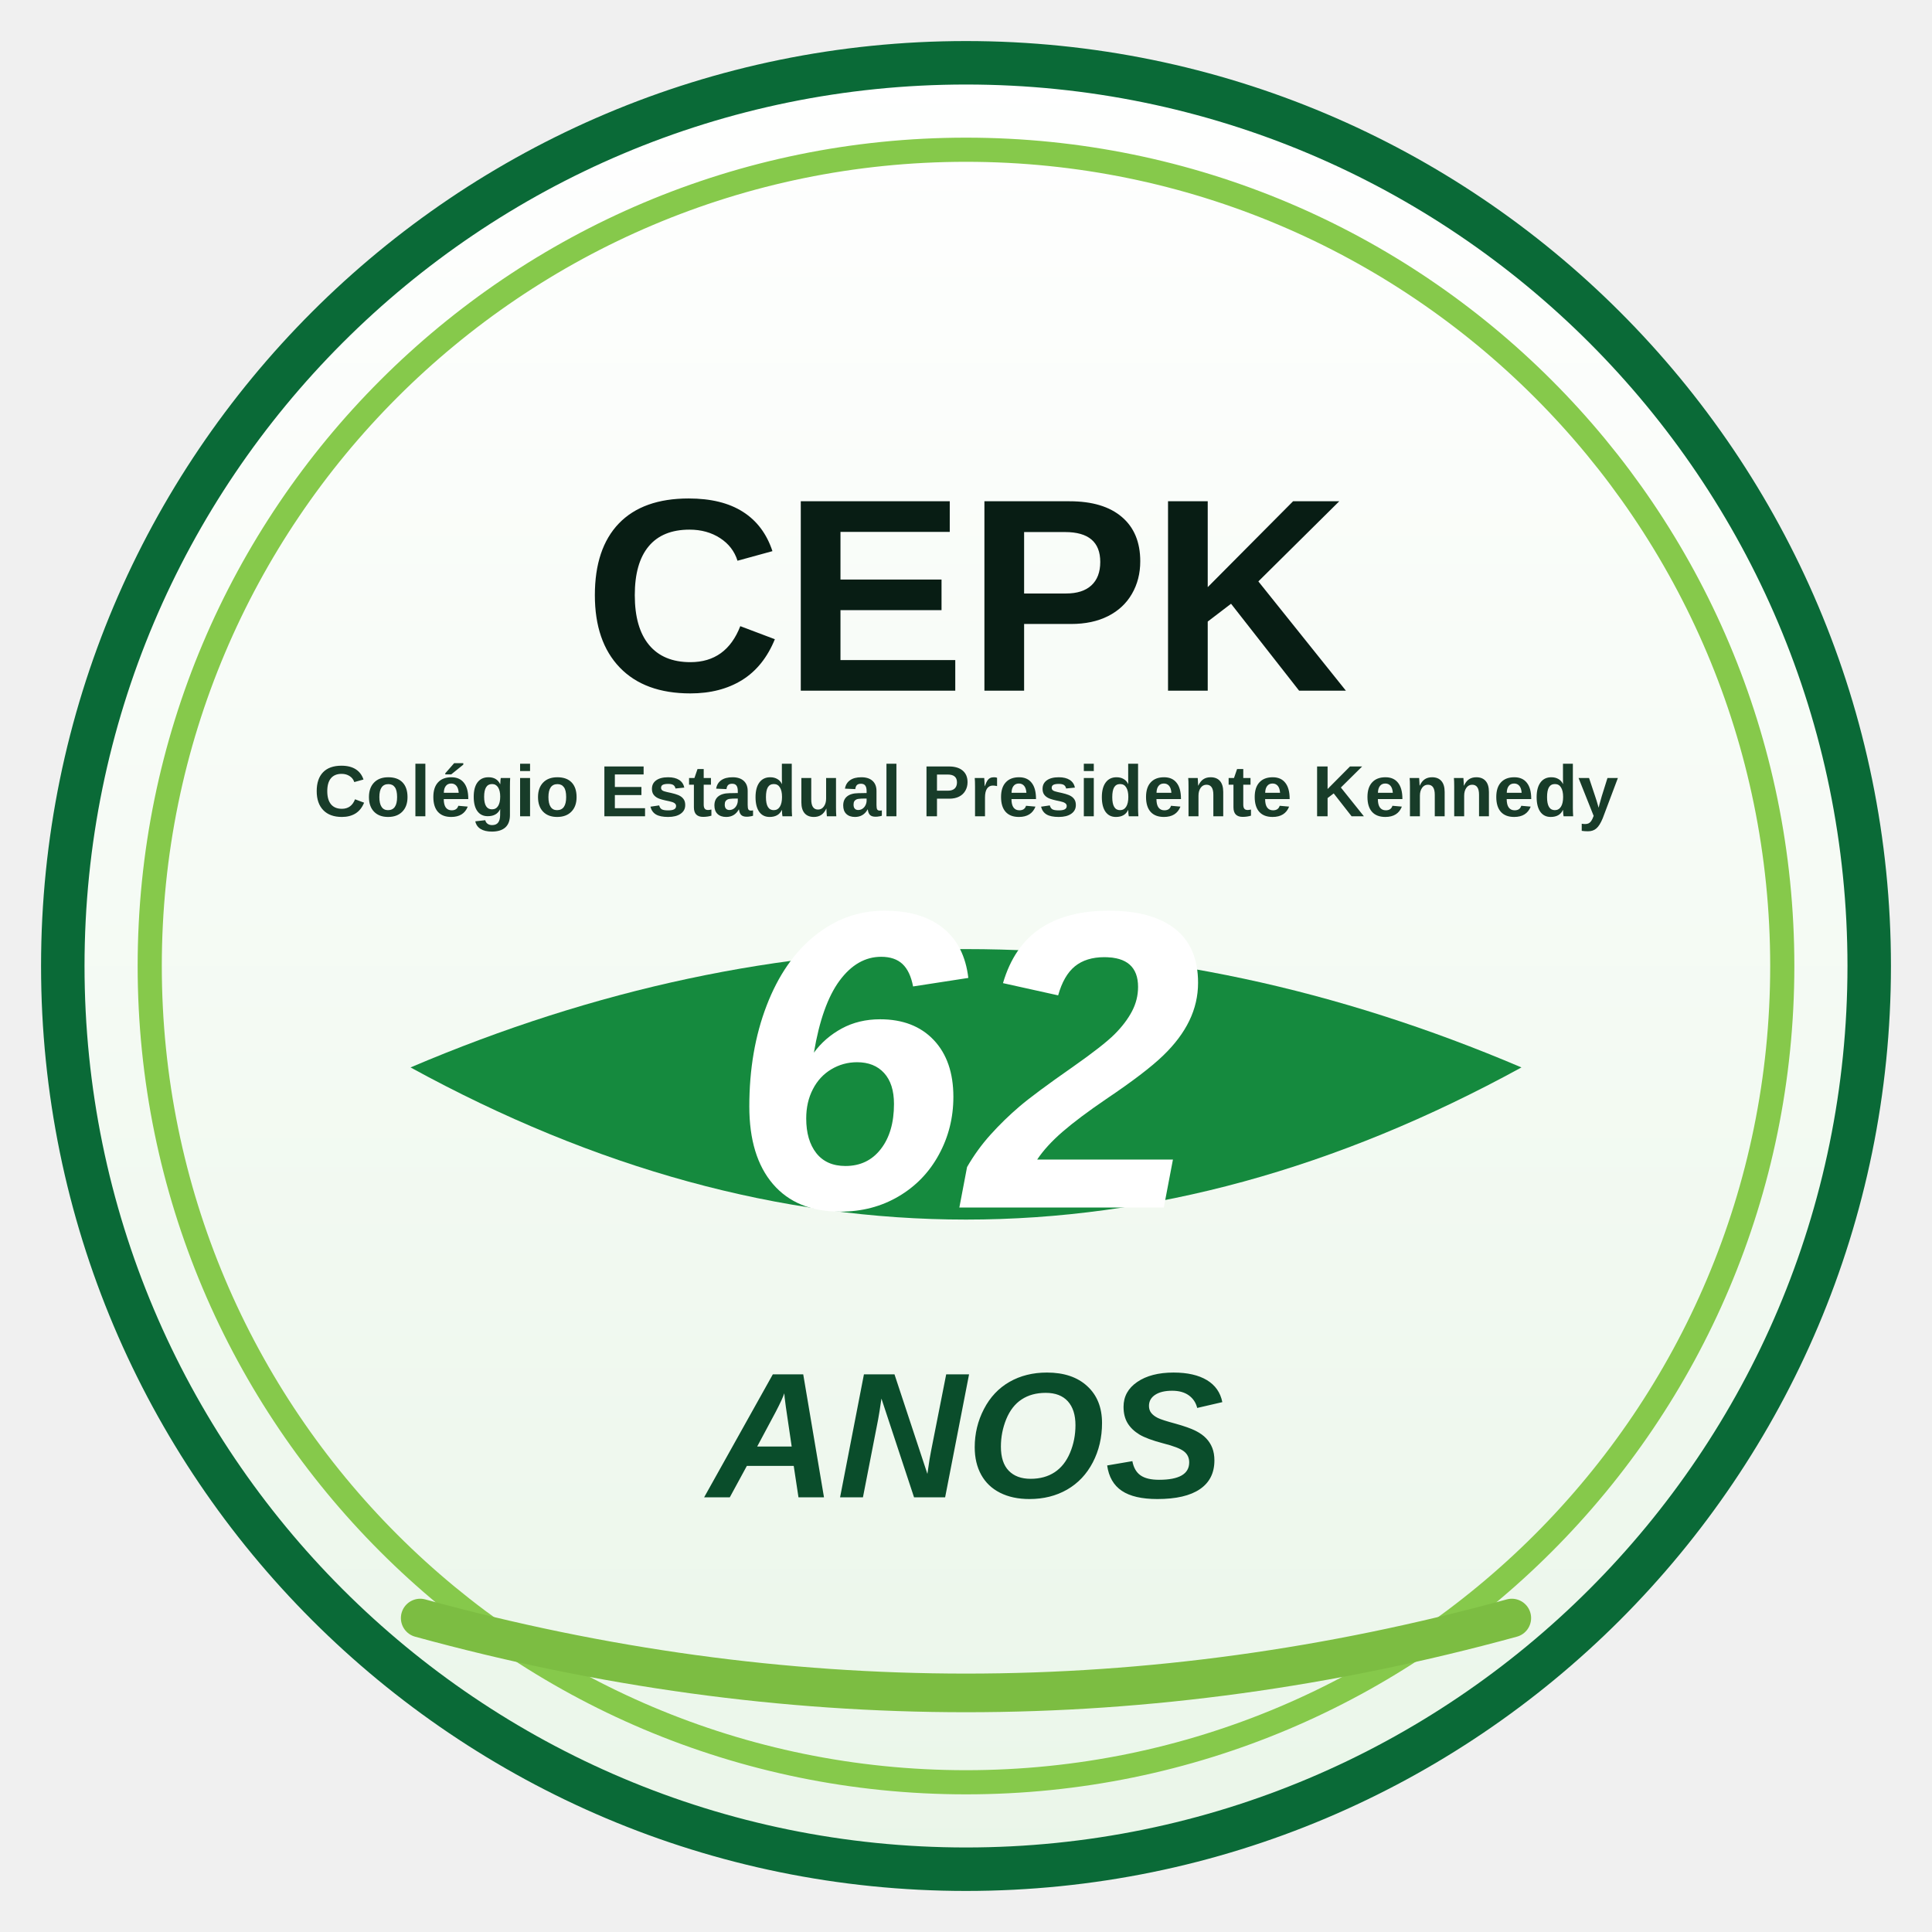
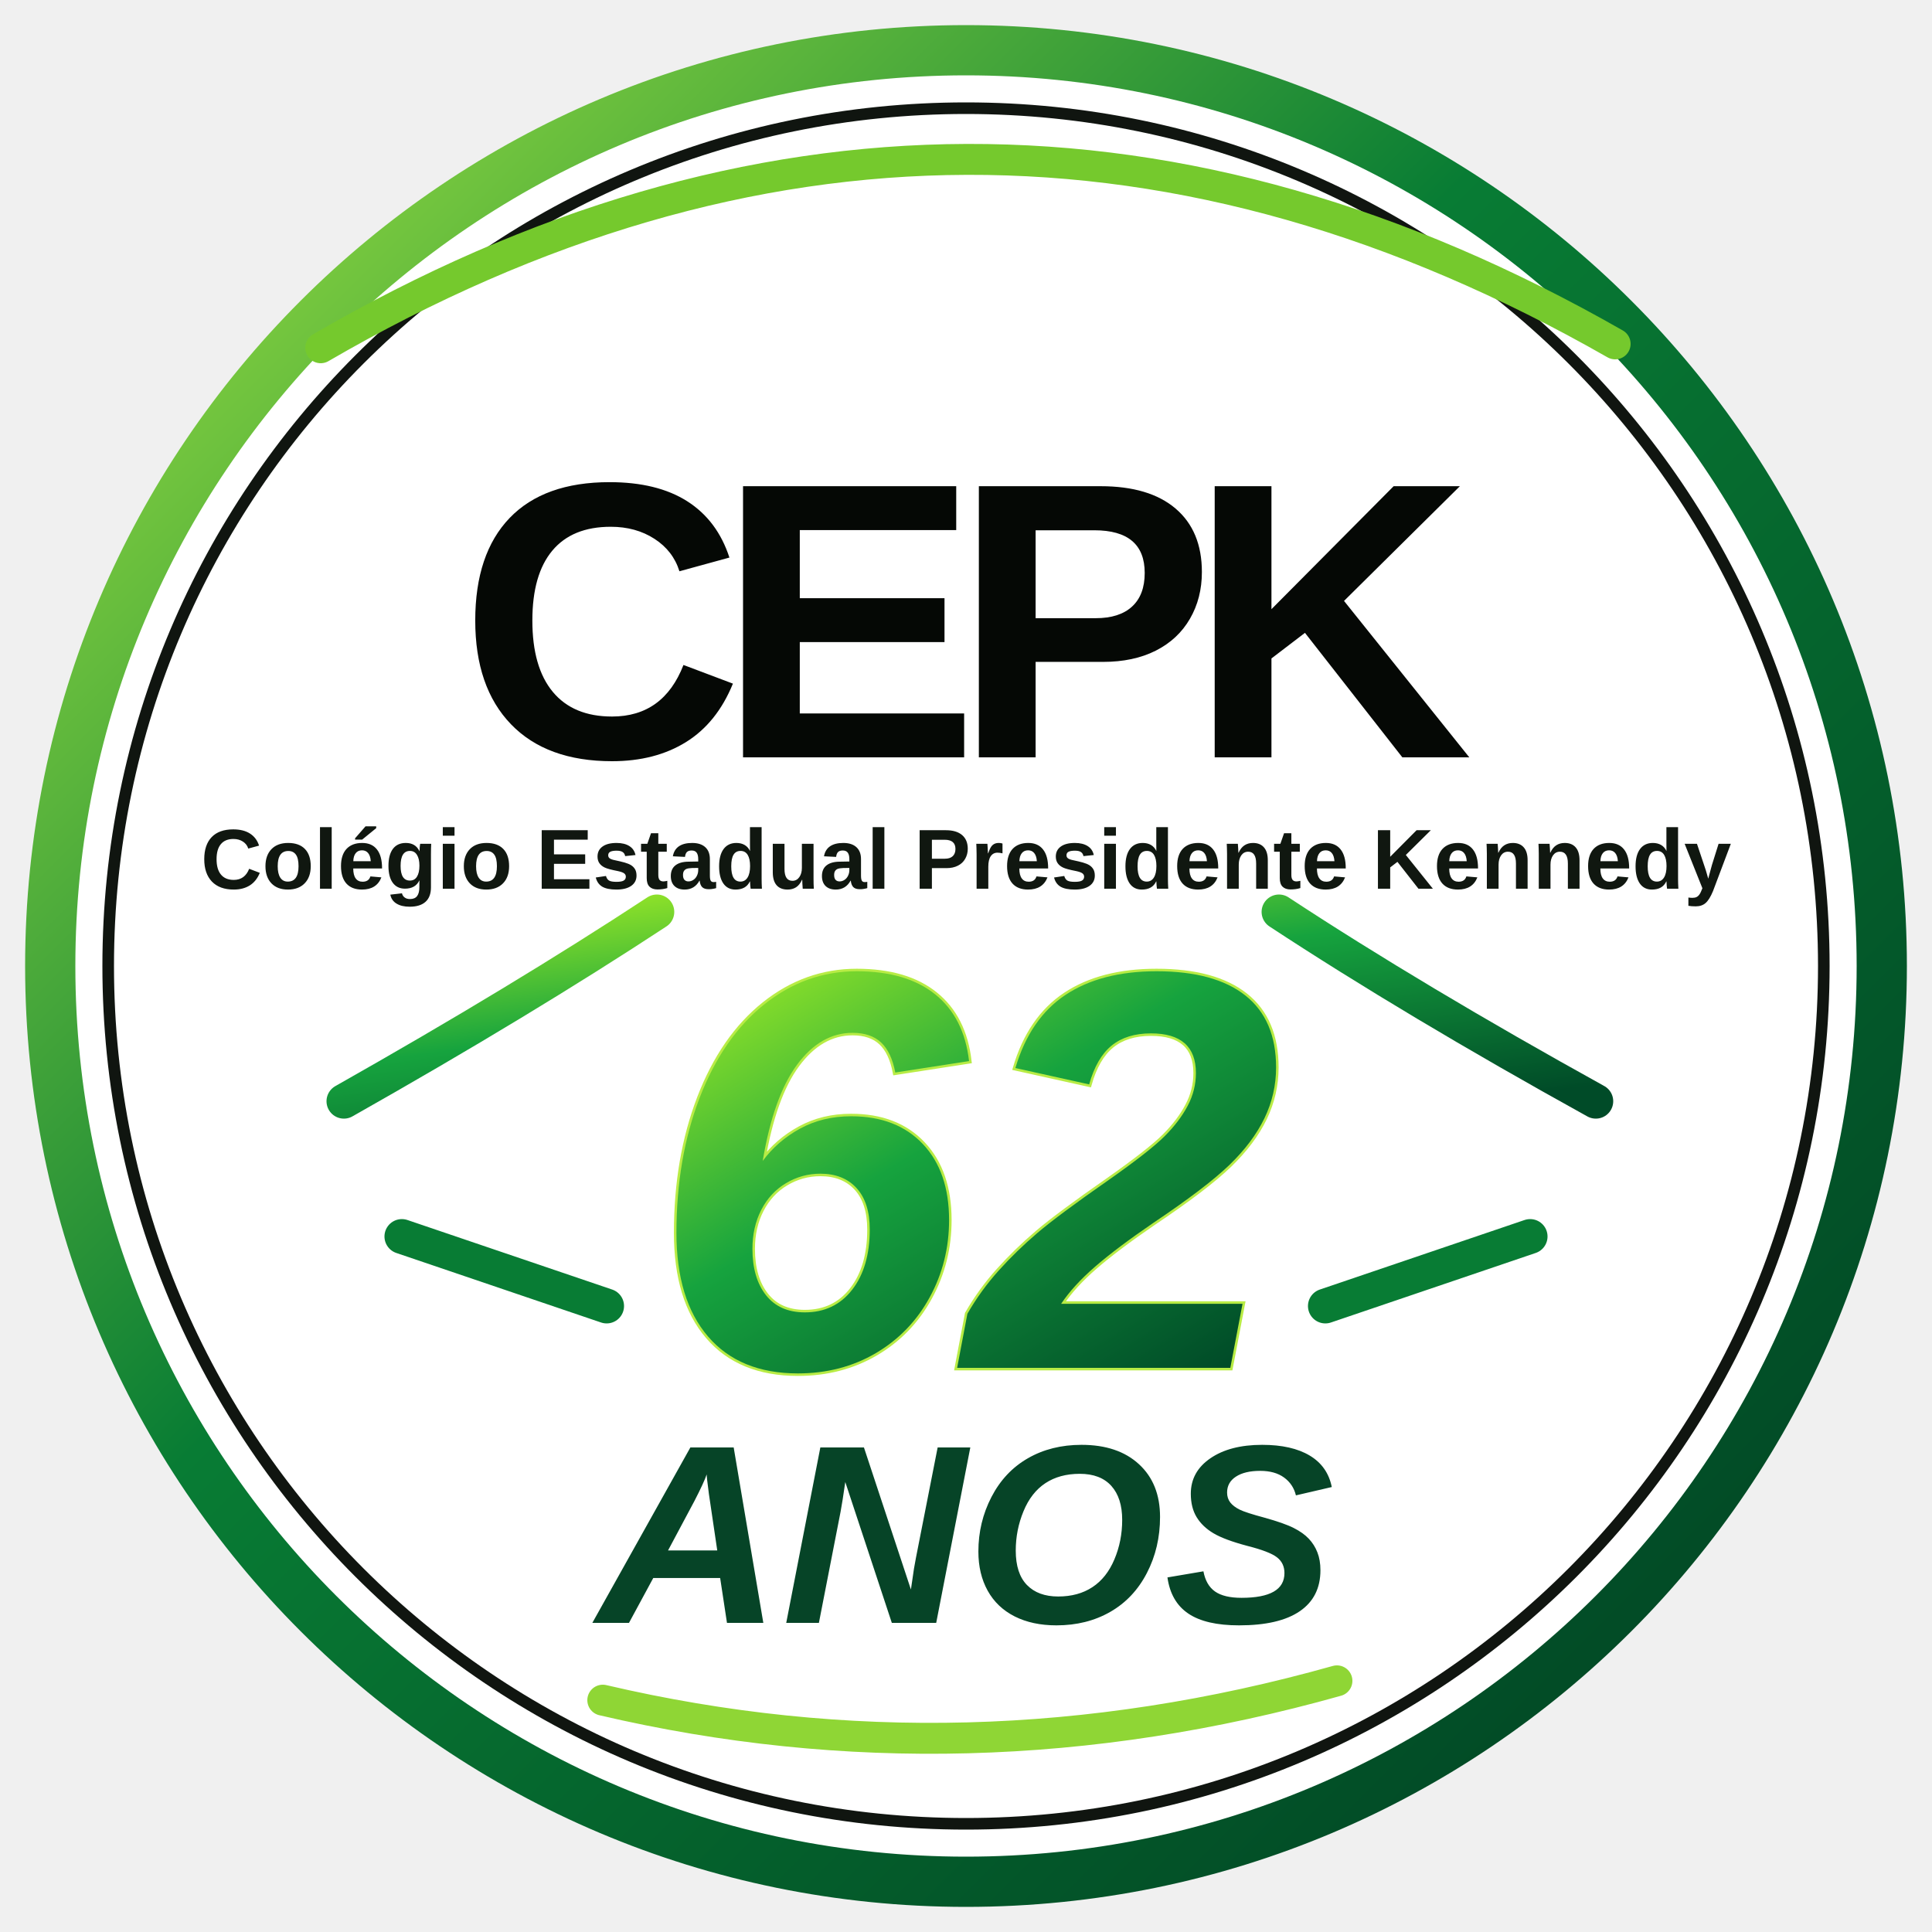
- <svg xmlns="http://www.w3.org/2000/svg" viewBox="0 0 400 400">
+ <svg xmlns="http://www.w3.org/2000/svg" viewBox="0 0 500 500">
  <defs>
-     <linearGradient id="g" x2="0" y2="1">
-       <stop stop-color="#fff" />
-       <stop offset="1" stop-color="#eaf6e9" />
+     <linearGradient id="ring" x1="0" y1="0" x2="1" y2="1">
+       <stop stop-color="#a6e843" />
+       <stop offset=".42" stop-color="#087c34" />
+       <stop offset="1" stop-color="#003d22" />
+     </linearGradient>
+     <linearGradient id="green" x1="0" y1="0" x2=".9" y2="1">
+       <stop stop-color="#a5ed25" />
+       <stop offset=".45" stop-color="#16a33e" />
+       <stop offset="1" stop-color="#004b28" />
    </linearGradient>
  </defs>
-   <circle cx="200" cy="200" r="187" fill="url(#g)" stroke="#0a6a37" stroke-width="9" />
-   <circle cx="200" cy="200" r="169" fill="none" stroke="#86c94b" stroke-width="5" />
-   <text x="200" y="143" text-anchor="middle" font-family="Arial,sans-serif" font-size="57" font-weight="900" fill="#081d14">CEPK</text>
-   <text x="200" y="169" text-anchor="middle" font-family="Arial,sans-serif" font-size="15" font-weight="700" fill="#183c29">Colégio Estadual Presidente Kennedy</text>
-   <path d="M85 221 Q200 172 315 221 Q200 284 85 221" fill="#158a3e" />
-   <text x="200" y="250" text-anchor="middle" font-family="Arial,sans-serif" font-size="88" font-weight="900" font-style="italic" fill="#fff">62</text>
-   <text x="200" y="310" text-anchor="middle" font-family="Arial,sans-serif" font-size="37" font-weight="900" font-style="italic" fill="#0a4d2b">ANOS</text>
-   <path d="M87 335 Q200 366 313 335" fill="none" stroke="#7cbd42" stroke-width="8" stroke-linecap="round" />
+   <circle cx="250" cy="250" r="237" fill="#fff" stroke="url(#ring)" stroke-width="13" />
+   <circle cx="250" cy="250" r="222" fill="none" stroke="#101510" stroke-width="3" />
+   <path d="M83 90 Q250 -7 418 89" fill="none" stroke="#75c92d" stroke-width="8" stroke-linecap="round" />
+   <text x="250" y="196" text-anchor="middle" font-family="Arial Black,Arial,sans-serif" font-size="102" font-weight="900" letter-spacing="-7" fill="#050805">CEPK</text>
+   <text x="250" y="230" text-anchor="middle" font-family="Arial,sans-serif" font-size="22" font-weight="700" fill="#101710">Colégio Estadual Presidente Kennedy</text>
+   <path d="M89 285 Q135 259 170 236 M413 285 Q366 259 331 236" fill="none" stroke="url(#green)" stroke-width="9" stroke-linecap="round" />
+   <path d="M104 320 L157 338 M396 320 L343 338" stroke="#087c34" stroke-width="9" stroke-linecap="round" />
+   <text x="250" y="354" text-anchor="middle" font-family="Arial Black,Arial,sans-serif" font-size="147" font-style="italic" font-weight="900" fill="url(#green)" stroke="#b8ec45" stroke-width="1.3" paint-order="stroke">62</text>
+   <text x="250" y="420" text-anchor="middle" font-family="Arial Black,Arial,sans-serif" font-size="66" font-style="italic" font-weight="900" fill="#064427">ANOS</text>
+   <path d="M156 440 Q250 462 346 435" fill="none" stroke="#8fd635" stroke-width="8" stroke-linecap="round" />
</svg>
